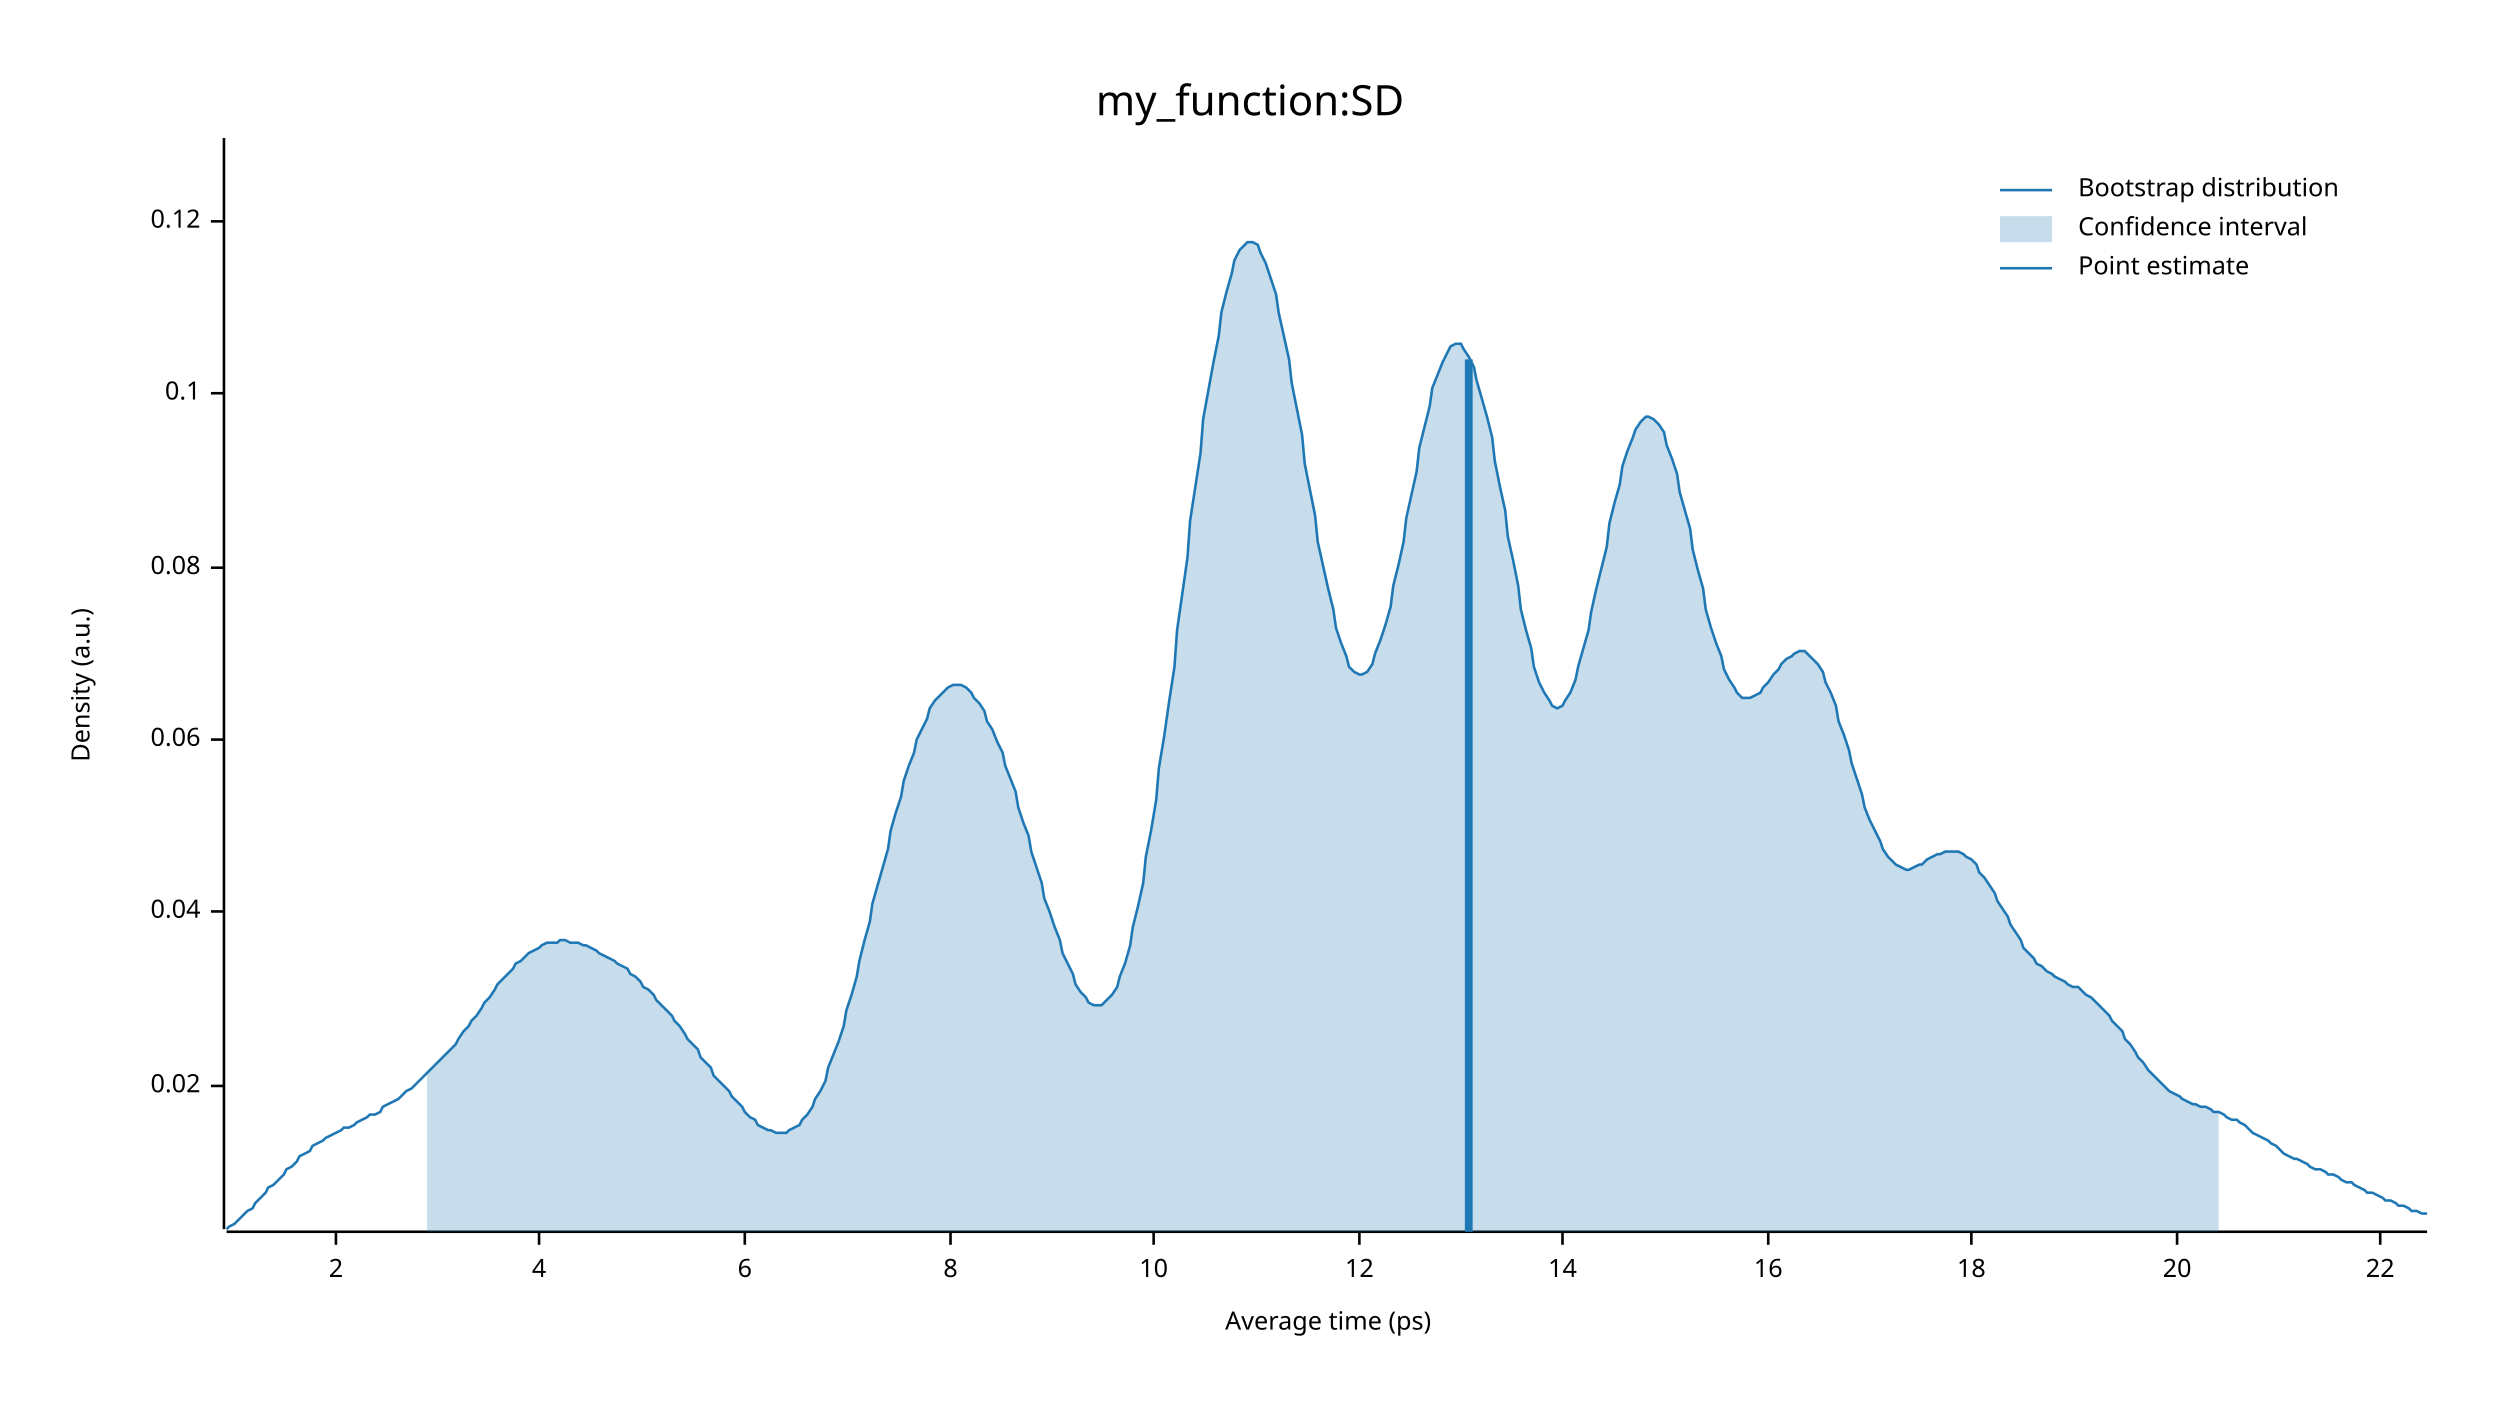
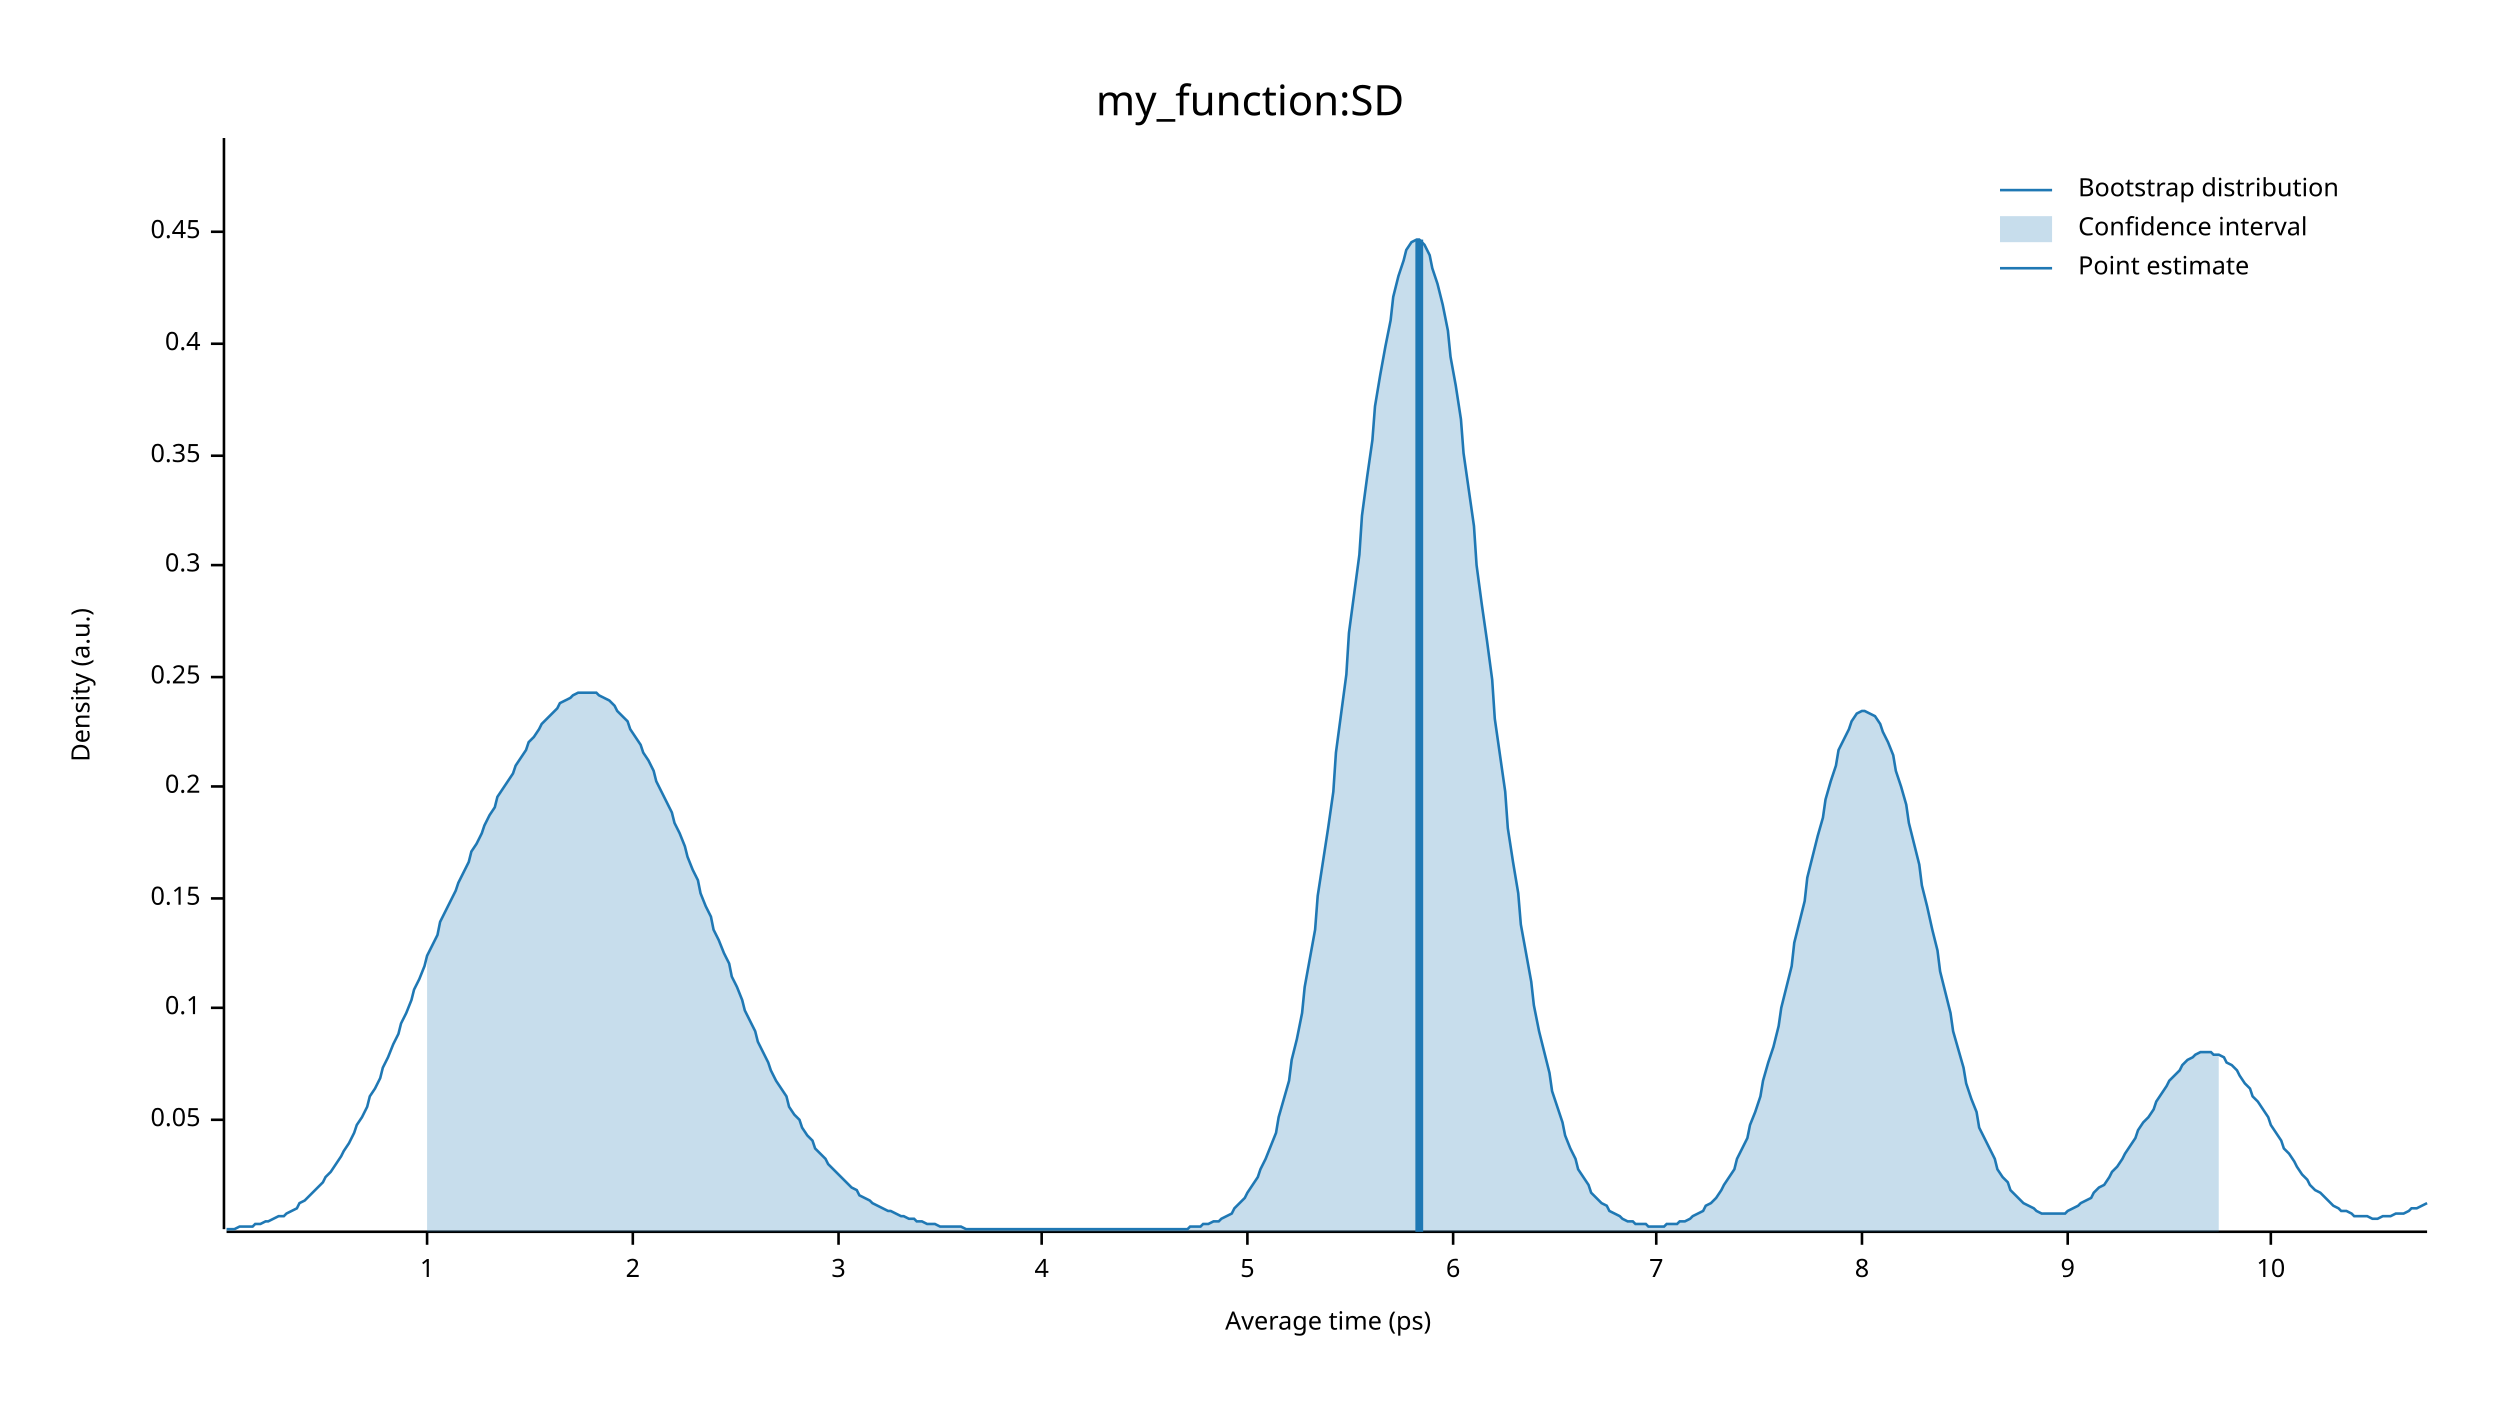
<svg xmlns="http://www.w3.org/2000/svg" width="960" height="540" viewBox="0 0 960 540">
  <text x="480" y="32" dy="0.76em" text-anchor="middle" font-family="sans-serif" font-size="16.129" opacity="1" fill="#000000">
my_function:SD
</text>
  <text x="27" y="263" dy="0.76em" text-anchor="middle" font-family="sans-serif" font-size="9.677" opacity="1" fill="#000000" transform="rotate(270, 27, 263)">
Density (a.u.)
</text>
  <text x="510" y="513" dy="-0.5ex" text-anchor="middle" font-family="sans-serif" font-size="9.677" opacity="1" fill="#000000">
Average time (ps)
</text>
  <polyline fill="none" opacity="1" stroke="#000000" stroke-width="1" points="86,53 86,472 " />
-   <text x="77" y="417" dy="0.5ex" text-anchor="end" font-family="sans-serif" font-size="9.677" opacity="1" fill="#000000">
- 0.02
+   <text x="77" y="430" dy="0.5ex" text-anchor="end" font-family="sans-serif" font-size="9.677" opacity="1" fill="#000000">
+ 0.05
</text>
-   <polyline fill="none" opacity="1" stroke="#000000" stroke-width="1" points="81,417 86,417 " />
-   <text x="77" y="350" dy="0.5ex" text-anchor="end" font-family="sans-serif" font-size="9.677" opacity="1" fill="#000000">
- 0.04
- </text>
-   <polyline fill="none" opacity="1" stroke="#000000" stroke-width="1" points="81,350 86,350 " />
-   <text x="77" y="284" dy="0.5ex" text-anchor="end" font-family="sans-serif" font-size="9.677" opacity="1" fill="#000000">
- 0.06
- </text>
-   <polyline fill="none" opacity="1" stroke="#000000" stroke-width="1" points="81,284 86,284 " />
-   <text x="77" y="218" dy="0.5ex" text-anchor="end" font-family="sans-serif" font-size="9.677" opacity="1" fill="#000000">
- 0.08
- </text>
-   <polyline fill="none" opacity="1" stroke="#000000" stroke-width="1" points="81,218 86,218 " />
-   <text x="77" y="151" dy="0.5ex" text-anchor="end" font-family="sans-serif" font-size="9.677" opacity="1" fill="#000000">
+   <polyline fill="none" opacity="1" stroke="#000000" stroke-width="1" points="81,430 86,430 " />
+   <text x="77" y="387" dy="0.5ex" text-anchor="end" font-family="sans-serif" font-size="9.677" opacity="1" fill="#000000">
0.1
</text>
-   <polyline fill="none" opacity="1" stroke="#000000" stroke-width="1" points="81,151 86,151 " />
-   <text x="77" y="85" dy="0.5ex" text-anchor="end" font-family="sans-serif" font-size="9.677" opacity="1" fill="#000000">
- 0.12
+   <polyline fill="none" opacity="1" stroke="#000000" stroke-width="1" points="81,387 86,387 " />
+   <text x="77" y="345" dy="0.5ex" text-anchor="end" font-family="sans-serif" font-size="9.677" opacity="1" fill="#000000">
+ 0.15
</text>
-   <polyline fill="none" opacity="1" stroke="#000000" stroke-width="1" points="81,85 86,85 " />
+   <polyline fill="none" opacity="1" stroke="#000000" stroke-width="1" points="81,345 86,345 " />
+   <text x="77" y="302" dy="0.5ex" text-anchor="end" font-family="sans-serif" font-size="9.677" opacity="1" fill="#000000">
+ 0.2
+ </text>
+   <polyline fill="none" opacity="1" stroke="#000000" stroke-width="1" points="81,302 86,302 " />
+   <text x="77" y="260" dy="0.5ex" text-anchor="end" font-family="sans-serif" font-size="9.677" opacity="1" fill="#000000">
+ 0.25
+ </text>
+   <polyline fill="none" opacity="1" stroke="#000000" stroke-width="1" points="81,260 86,260 " />
+   <text x="77" y="217" dy="0.5ex" text-anchor="end" font-family="sans-serif" font-size="9.677" opacity="1" fill="#000000">
+ 0.3
+ </text>
+   <polyline fill="none" opacity="1" stroke="#000000" stroke-width="1" points="81,217 86,217 " />
+   <text x="77" y="175" dy="0.5ex" text-anchor="end" font-family="sans-serif" font-size="9.677" opacity="1" fill="#000000">
+ 0.35
+ </text>
+   <polyline fill="none" opacity="1" stroke="#000000" stroke-width="1" points="81,175 86,175 " />
+   <text x="77" y="132" dy="0.5ex" text-anchor="end" font-family="sans-serif" font-size="9.677" opacity="1" fill="#000000">
+ 0.4
+ </text>
+   <polyline fill="none" opacity="1" stroke="#000000" stroke-width="1" points="81,132 86,132 " />
+   <text x="77" y="89" dy="0.5ex" text-anchor="end" font-family="sans-serif" font-size="9.677" opacity="1" fill="#000000">
+ 0.45
+ </text>
+   <polyline fill="none" opacity="1" stroke="#000000" stroke-width="1" points="81,89 86,89 " />
  <polyline fill="none" opacity="1" stroke="#000000" stroke-width="1" points="87,473 932,473 " />
-   <text x="129" y="483" dy="0.76em" text-anchor="middle" font-family="sans-serif" font-size="9.677" opacity="1" fill="#000000">
+   <text x="164" y="483" dy="0.76em" text-anchor="middle" font-family="sans-serif" font-size="9.677" opacity="1" fill="#000000">
+ 1
+ </text>
+   <polyline fill="none" opacity="1" stroke="#000000" stroke-width="1" points="164,473 164,478 " />
+   <text x="243" y="483" dy="0.76em" text-anchor="middle" font-family="sans-serif" font-size="9.677" opacity="1" fill="#000000">
2
</text>
-   <polyline fill="none" opacity="1" stroke="#000000" stroke-width="1" points="129,473 129,478 " />
-   <text x="207" y="483" dy="0.76em" text-anchor="middle" font-family="sans-serif" font-size="9.677" opacity="1" fill="#000000">
+   <polyline fill="none" opacity="1" stroke="#000000" stroke-width="1" points="243,473 243,478 " />
+   <text x="322" y="483" dy="0.76em" text-anchor="middle" font-family="sans-serif" font-size="9.677" opacity="1" fill="#000000">
+ 3
+ </text>
+   <polyline fill="none" opacity="1" stroke="#000000" stroke-width="1" points="322,473 322,478 " />
+   <text x="400" y="483" dy="0.76em" text-anchor="middle" font-family="sans-serif" font-size="9.677" opacity="1" fill="#000000">
4
</text>
-   <polyline fill="none" opacity="1" stroke="#000000" stroke-width="1" points="207,473 207,478 " />
-   <text x="286" y="483" dy="0.76em" text-anchor="middle" font-family="sans-serif" font-size="9.677" opacity="1" fill="#000000">
+   <polyline fill="none" opacity="1" stroke="#000000" stroke-width="1" points="400,473 400,478 " />
+   <text x="479" y="483" dy="0.76em" text-anchor="middle" font-family="sans-serif" font-size="9.677" opacity="1" fill="#000000">
+ 5
+ </text>
+   <polyline fill="none" opacity="1" stroke="#000000" stroke-width="1" points="479,473 479,478 " />
+   <text x="558" y="483" dy="0.76em" text-anchor="middle" font-family="sans-serif" font-size="9.677" opacity="1" fill="#000000">
6
</text>
-   <polyline fill="none" opacity="1" stroke="#000000" stroke-width="1" points="286,473 286,478 " />
-   <text x="365" y="483" dy="0.76em" text-anchor="middle" font-family="sans-serif" font-size="9.677" opacity="1" fill="#000000">
+   <polyline fill="none" opacity="1" stroke="#000000" stroke-width="1" points="558,473 558,478 " />
+   <text x="636" y="483" dy="0.76em" text-anchor="middle" font-family="sans-serif" font-size="9.677" opacity="1" fill="#000000">
+ 7
+ </text>
+   <polyline fill="none" opacity="1" stroke="#000000" stroke-width="1" points="636,473 636,478 " />
+   <text x="715" y="483" dy="0.76em" text-anchor="middle" font-family="sans-serif" font-size="9.677" opacity="1" fill="#000000">
8
</text>
-   <polyline fill="none" opacity="1" stroke="#000000" stroke-width="1" points="365,473 365,478 " />
-   <text x="443" y="483" dy="0.76em" text-anchor="middle" font-family="sans-serif" font-size="9.677" opacity="1" fill="#000000">
+   <polyline fill="none" opacity="1" stroke="#000000" stroke-width="1" points="715,473 715,478 " />
+   <text x="794" y="483" dy="0.76em" text-anchor="middle" font-family="sans-serif" font-size="9.677" opacity="1" fill="#000000">
+ 9
+ </text>
+   <polyline fill="none" opacity="1" stroke="#000000" stroke-width="1" points="794,473 794,478 " />
+   <text x="872" y="483" dy="0.76em" text-anchor="middle" font-family="sans-serif" font-size="9.677" opacity="1" fill="#000000">
10
</text>
-   <polyline fill="none" opacity="1" stroke="#000000" stroke-width="1" points="443,473 443,478 " />
-   <text x="522" y="483" dy="0.76em" text-anchor="middle" font-family="sans-serif" font-size="9.677" opacity="1" fill="#000000">
- 12
- </text>
-   <polyline fill="none" opacity="1" stroke="#000000" stroke-width="1" points="522,473 522,478 " />
-   <text x="600" y="483" dy="0.76em" text-anchor="middle" font-family="sans-serif" font-size="9.677" opacity="1" fill="#000000">
- 14
- </text>
-   <polyline fill="none" opacity="1" stroke="#000000" stroke-width="1" points="600,473 600,478 " />
-   <text x="679" y="483" dy="0.76em" text-anchor="middle" font-family="sans-serif" font-size="9.677" opacity="1" fill="#000000">
- 16
- </text>
-   <polyline fill="none" opacity="1" stroke="#000000" stroke-width="1" points="679,473 679,478 " />
-   <text x="757" y="483" dy="0.76em" text-anchor="middle" font-family="sans-serif" font-size="9.677" opacity="1" fill="#000000">
- 18
- </text>
-   <polyline fill="none" opacity="1" stroke="#000000" stroke-width="1" points="757,473 757,478 " />
-   <text x="836" y="483" dy="0.76em" text-anchor="middle" font-family="sans-serif" font-size="9.677" opacity="1" fill="#000000">
- 20
- </text>
-   <polyline fill="none" opacity="1" stroke="#000000" stroke-width="1" points="836,473 836,478 " />
-   <text x="914" y="483" dy="0.76em" text-anchor="middle" font-family="sans-serif" font-size="9.677" opacity="1" fill="#000000">
- 22
- </text>
-   <polyline fill="none" opacity="1" stroke="#000000" stroke-width="1" points="914,473 914,478 " />
-   <polyline fill="none" opacity="1" stroke="#1F78B4" stroke-width="1" points="87,472 88,471 90,470 92,468 93,467 95,465 97,464 98,462 100,460 102,458 103,456 105,455 107,453 109,451 110,449 112,448 114,446 115,444 117,443 119,442 120,440 122,439 124,438 125,437 127,436 129,435 131,434 132,433 134,433 136,432 137,431 139,430 141,429 142,428 144,428 146,427 147,425 149,424 151,423 153,422 154,421 156,419 158,418 159,417 161,415 163,413 164,412 166,410 168,408 169,407 171,405 173,403 175,401 176,399 178,396 180,394 181,392 183,390 185,387 186,385 188,383 190,380 191,378 193,376 195,374 197,372 198,370 200,369 202,367 203,366 205,365 207,364 208,363 210,362 212,362 214,362 215,361 217,361 219,362 220,362 222,362 224,363 225,363 227,364 229,365 230,366 232,367 234,368 236,369 237,370 239,371 241,372 242,374 244,375 246,377 247,379 249,380 251,382 252,384 254,386 256,388 258,390 259,392 261,394 263,397 264,399 266,401 268,403 269,406 271,408 273,410 274,413 276,415 278,417 280,419 281,421 283,423 285,425 286,427 288,429 290,430 291,432 293,433 295,434 296,434 298,435 300,435 302,435 303,434 305,433 307,432 308,430 310,428 312,425 313,422 315,419 317,415 318,410 320,405 322,400 324,394 325,388 327,382 329,375 330,369 332,361 334,354 335,347 337,340 339,333 341,326 342,319 344,312 346,306 347,300 349,294 351,289 352,284 354,280 356,276 357,272 359,269 361,267 363,265 364,264 366,263 368,263 369,263 371,264 373,266 374,268 376,270 378,273 379,277 381,280 383,285 385,289 386,294 388,299 390,304 391,310 393,316 395,321 396,327 398,333 400,339 401,345 403,350 405,356 407,361 408,366 410,370 412,374 413,378 415,381 417,383 418,385 420,386 422,386 423,386 425,384 427,382 429,379 430,375 432,370 434,363 435,356 437,348 439,339 440,329 442,319 444,307 445,295 447,283 449,269 451,256 452,242 454,228 456,214 457,200 459,187 461,174 462,161 464,150 466,139 468,129 469,120 471,112 473,105 474,100 476,96 478,94 479,93 481,93 483,94 484,97 486,101 488,107 490,113 491,120 493,129 495,138 496,147 498,157 500,167 501,178 503,188 505,198 506,208 508,217 510,226 512,234 513,241 515,247 517,252 518,256 520,258 522,259 523,259 525,258 527,255 528,251 530,246 532,240 534,233 535,225 537,217 539,208 540,199 542,190 544,181 545,172 547,164 549,156 550,149 552,144 554,139 556,135 557,133 559,132 561,132 562,134 564,137 566,141 567,146 569,153 571,160 573,168 574,177 576,187 578,196 579,206 581,215 583,225 584,234 586,242 588,249 589,256 591,262 593,266 595,269 596,271 598,272 600,271 601,269 603,266 605,261 606,256 608,249 610,242 611,235 613,226 615,218 617,210 618,201 620,193 622,186 623,179 625,173 627,168 628,165 630,162 632,160 633,160 635,161 637,163 639,166 640,171 642,176 644,182 645,189 647,196 649,203 650,211 652,219 654,226 655,234 657,241 659,247 661,252 662,257 664,261 666,264 667,266 669,268 671,268 672,268 674,267 676,266 677,264 679,262 681,259 683,257 684,255 686,253 688,252 689,251 691,250 693,250 694,251 696,253 698,255 700,258 701,262 703,266 705,271 706,277 708,282 710,288 711,293 713,299 715,305 716,310 718,315 720,319 722,323 723,326 725,329 727,331 728,332 730,333 732,334 733,334 735,333 737,332 738,332 740,330 742,329 744,328 745,328 747,327 749,327 750,327 752,327 754,328 755,329 757,330 759,332 760,335 762,337 764,340 766,343 767,346 769,349 771,352 772,355 774,358 776,361 777,364 779,366 781,368 782,370 784,371 786,373 788,374 789,375 791,376 793,377 794,378 796,379 798,379 799,380 801,382 803,383 804,384 806,386 808,388 810,390 811,392 813,394 815,396 816,399 818,401 820,404 821,406 823,408 825,411 827,413 828,414 830,416 832,418 833,419 835,420 837,421 838,422 840,423 842,424 843,424 845,425 847,425 849,426 850,427 852,427 854,428 855,429 857,430 859,430 860,431 862,432 864,434 865,435 867,436 869,437 871,438 872,439 874,440 876,442 877,443 879,444 881,445 882,445 884,446 886,447 887,448 889,449 891,449 893,450 894,451 896,451 898,452 899,453 901,454 903,454 904,455 906,456 908,457 909,458 911,458 913,459 915,460 916,461 918,461 920,462 921,463 923,463 925,464 926,465 928,465 930,466 932,466 " />
-   <polygon opacity="0.25" fill="#1F78B4" points="164,412 166,410 168,408 169,407 171,405 173,403 175,401 176,399 178,396 180,394 181,392 183,390 185,387 186,385 188,383 190,380 191,378 193,376 195,374 197,372 198,370 200,369 202,367 203,366 205,365 207,364 208,363 210,362 212,362 214,362 215,361 217,361 219,362 220,362 222,362 224,363 225,363 227,364 229,365 230,366 232,367 234,368 236,369 237,370 239,371 241,372 242,374 244,375 246,377 247,379 249,380 251,382 252,384 254,386 256,388 258,390 259,392 261,394 263,397 264,399 266,401 268,403 269,406 271,408 273,410 274,413 276,415 278,417 280,419 281,421 283,423 285,425 286,427 288,429 290,430 291,432 293,433 295,434 296,434 298,435 300,435 302,435 303,434 305,433 307,432 308,430 310,428 312,425 313,422 315,419 317,415 318,410 320,405 322,400 324,394 325,388 327,382 329,375 330,369 332,361 334,354 335,347 337,340 339,333 341,326 342,319 344,312 346,306 347,300 349,294 351,289 352,284 354,280 356,276 357,272 359,269 361,267 363,265 364,264 366,263 368,263 369,263 371,264 373,266 374,268 376,270 378,273 379,277 381,280 383,285 385,289 386,294 388,299 390,304 391,310 393,316 395,321 396,327 398,333 400,339 401,345 403,350 405,356 407,361 408,366 410,370 412,374 413,378 415,381 417,383 418,385 420,386 422,386 423,386 425,384 427,382 429,379 430,375 432,370 434,363 435,356 437,348 439,339 440,329 442,319 444,307 445,295 447,283 449,269 451,256 452,242 454,228 456,214 457,200 459,187 461,174 462,161 464,150 466,139 468,129 469,120 471,112 473,105 474,100 476,96 478,94 479,93 481,93 483,94 484,97 486,101 488,107 490,113 491,120 493,129 495,138 496,147 498,157 500,167 501,178 503,188 505,198 506,208 508,217 510,226 512,234 513,241 515,247 517,252 518,256 520,258 522,259 523,259 525,258 527,255 528,251 530,246 532,240 534,233 535,225 537,217 539,208 540,199 542,190 544,181 545,172 547,164 549,156 550,149 552,144 554,139 556,135 557,133 559,132 561,132 562,134 564,137 566,141 567,146 569,153 571,160 573,168 574,177 576,187 578,196 579,206 581,215 583,225 584,234 586,242 588,249 589,256 591,262 593,266 595,269 596,271 598,272 600,271 601,269 603,266 605,261 606,256 608,249 610,242 611,235 613,226 615,218 617,210 618,201 620,193 622,186 623,179 625,173 627,168 628,165 630,162 632,160 633,160 635,161 637,163 639,166 640,171 642,176 644,182 645,189 647,196 649,203 650,211 652,219 654,226 655,234 657,241 659,247 661,252 662,257 664,261 666,264 667,266 669,268 671,268 672,268 674,267 676,266 677,264 679,262 681,259 683,257 684,255 686,253 688,252 689,251 691,250 693,250 694,251 696,253 698,255 700,258 701,262 703,266 705,271 706,277 708,282 710,288 711,293 713,299 715,305 716,310 718,315 720,319 722,323 723,326 725,329 727,331 728,332 730,333 732,334 733,334 735,333 737,332 738,332 740,330 742,329 744,328 745,328 747,327 749,327 750,327 752,327 754,328 755,329 757,330 759,332 760,335 762,337 764,340 766,343 767,346 769,349 771,352 772,355 774,358 776,361 777,364 779,366 781,368 782,370 784,371 786,373 788,374 789,375 791,376 793,377 794,378 796,379 798,379 799,380 801,382 803,383 804,384 806,386 808,388 810,390 811,392 813,394 815,396 816,399 818,401 820,404 821,406 823,408 825,411 827,413 828,414 830,416 832,418 833,419 835,420 837,421 838,422 840,423 842,424 843,424 845,425 847,425 849,426 850,427 852,427 852,473 164,473 " />
-   <polyline fill="none" opacity="1" stroke="#1F78B4" stroke-width="3" points="564,473 564,138 " />
+   <polyline fill="none" opacity="1" stroke="#000000" stroke-width="1" points="872,473 872,478 " />
+   <polyline fill="none" opacity="1" stroke="#1F78B4" stroke-width="1" points="87,472 88,472 90,472 92,471 93,471 95,471 97,471 98,470 100,470 102,469 103,469 105,468 107,467 109,467 110,466 112,465 114,464 115,462 117,461 119,459 120,458 122,456 124,454 125,452 127,450 129,447 131,444 132,442 134,439 136,435 137,432 139,429 141,425 142,421 144,418 146,414 147,410 149,406 151,401 153,397 154,393 156,389 158,384 159,380 161,376 163,371 164,367 166,363 168,359 169,354 171,350 173,346 175,342 176,339 178,335 180,331 181,327 183,324 185,320 186,317 188,313 190,310 191,306 193,303 195,300 197,297 198,294 200,291 202,288 203,285 205,283 207,280 208,278 210,276 212,274 214,272 215,270 217,269 219,268 220,267 222,266 224,266 225,266 227,266 229,266 230,267 232,268 234,269 236,271 237,273 239,275 241,277 242,280 244,283 246,286 247,289 249,292 251,296 252,300 254,304 256,308 258,312 259,316 261,320 263,325 264,329 266,334 268,338 269,343 271,348 273,352 274,357 276,361 278,366 280,370 281,375 283,379 285,384 286,388 288,392 290,396 291,400 293,404 295,408 296,411 298,415 300,418 302,421 303,425 305,428 307,430 308,433 310,436 312,438 313,441 315,443 317,445 318,447 320,449 322,451 324,453 325,454 327,456 329,457 330,459 332,460 334,461 335,462 337,463 339,464 341,465 342,465 344,466 346,467 347,467 349,468 351,468 352,469 354,469 356,470 357,470 359,470 361,471 363,471 364,471 366,471 368,471 369,471 371,472 373,472 374,472 376,472 378,472 379,472 381,472 383,472 385,472 386,472 388,472 390,472 391,472 393,472 395,472 396,472 398,472 400,472 401,472 403,472 405,472 407,472 408,472 410,472 412,472 413,472 415,472 417,472 418,472 420,472 422,472 423,472 425,472 427,472 429,472 430,472 432,472 434,472 435,472 437,472 439,472 440,472 442,472 444,472 445,472 447,472 449,472 451,472 452,472 454,472 456,472 457,471 459,471 461,471 462,470 464,470 466,469 468,469 469,468 471,467 473,466 474,464 476,462 478,460 479,458 481,455 483,452 484,449 486,445 488,440 490,435 491,429 493,422 495,415 496,407 498,399 500,389 501,379 503,368 505,357 506,344 508,331 510,318 512,304 513,289 515,274 517,259 518,243 520,228 522,213 523,198 525,183 527,169 528,156 530,144 532,133 534,123 535,114 537,106 539,100 540,96 542,93 544,92 545,92 547,94 549,98 550,103 552,109 554,117 556,127 557,137 559,148 561,161 562,174 564,188 566,202 567,217 569,232 571,246 573,261 574,276 576,290 578,304 579,318 581,331 583,343 584,355 586,366 588,377 589,386 591,396 593,404 595,412 596,419 598,425 600,431 601,436 603,441 605,445 606,449 608,452 610,455 611,458 613,460 615,462 617,463 618,465 620,466 622,467 623,468 625,469 627,469 628,470 630,470 632,470 633,471 635,471 637,471 639,471 640,470 642,470 644,470 645,469 647,469 649,468 650,467 652,466 654,465 655,463 657,462 659,460 661,457 662,455 664,452 666,449 667,445 669,441 671,437 672,432 674,427 676,421 677,415 679,408 681,402 683,394 684,387 686,379 688,371 689,362 691,354 693,346 694,337 696,329 698,321 700,314 701,307 703,300 705,294 706,288 708,284 710,280 711,277 713,274 715,273 716,273 718,274 720,275 722,278 723,281 725,285 727,290 728,296 730,302 732,309 733,316 735,324 737,332 738,340 740,348 742,357 744,365 745,373 747,381 749,389 750,396 752,403 754,410 755,416 757,422 759,427 760,433 762,437 764,441 766,445 767,449 769,452 771,454 772,457 774,459 776,461 777,462 779,463 781,464 782,465 784,466 786,466 788,466 789,466 791,466 793,466 794,465 796,464 798,463 799,462 801,461 803,460 804,458 806,456 808,455 810,452 811,450 813,448 815,445 816,443 818,440 820,437 821,434 823,431 825,429 827,426 828,423 830,420 832,417 833,415 835,413 837,411 838,409 840,407 842,406 843,405 845,404 847,404 849,404 850,405 852,405 854,406 855,408 857,409 859,411 860,413 862,416 864,418 865,421 867,423 869,426 871,429 872,432 874,435 876,438 877,441 879,443 881,446 882,448 884,451 886,453 887,455 889,457 891,458 893,460 894,461 896,463 898,464 899,465 901,465 903,466 904,467 906,467 908,467 909,467 911,468 913,468 915,467 916,467 918,467 920,466 921,466 923,466 925,465 926,464 928,464 930,463 932,462 " />
+   <polygon opacity="0.25" fill="#1F78B4" points="164,367 166,363 168,359 169,354 171,350 173,346 175,342 176,339 178,335 180,331 181,327 183,324 185,320 186,317 188,313 190,310 191,306 193,303 195,300 197,297 198,294 200,291 202,288 203,285 205,283 207,280 208,278 210,276 212,274 214,272 215,270 217,269 219,268 220,267 222,266 224,266 225,266 227,266 229,266 230,267 232,268 234,269 236,271 237,273 239,275 241,277 242,280 244,283 246,286 247,289 249,292 251,296 252,300 254,304 256,308 258,312 259,316 261,320 263,325 264,329 266,334 268,338 269,343 271,348 273,352 274,357 276,361 278,366 280,370 281,375 283,379 285,384 286,388 288,392 290,396 291,400 293,404 295,408 296,411 298,415 300,418 302,421 303,425 305,428 307,430 308,433 310,436 312,438 313,441 315,443 317,445 318,447 320,449 322,451 324,453 325,454 327,456 329,457 330,459 332,460 334,461 335,462 337,463 339,464 341,465 342,465 344,466 346,467 347,467 349,468 351,468 352,469 354,469 356,470 357,470 359,470 361,471 363,471 364,471 366,471 368,471 369,471 371,472 373,472 374,472 376,472 378,472 379,472 381,472 383,472 385,472 386,472 388,472 390,472 391,472 393,472 395,472 396,472 398,472 400,472 401,472 403,472 405,472 407,472 408,472 410,472 412,472 413,472 415,472 417,472 418,472 420,472 422,472 423,472 425,472 427,472 429,472 430,472 432,472 434,472 435,472 437,472 439,472 440,472 442,472 444,472 445,472 447,472 449,472 451,472 452,472 454,472 456,472 457,471 459,471 461,471 462,470 464,470 466,469 468,469 469,468 471,467 473,466 474,464 476,462 478,460 479,458 481,455 483,452 484,449 486,445 488,440 490,435 491,429 493,422 495,415 496,407 498,399 500,389 501,379 503,368 505,357 506,344 508,331 510,318 512,304 513,289 515,274 517,259 518,243 520,228 522,213 523,198 525,183 527,169 528,156 530,144 532,133 534,123 535,114 537,106 539,100 540,96 542,93 544,92 545,92 547,94 549,98 550,103 552,109 554,117 556,127 557,137 559,148 561,161 562,174 564,188 566,202 567,217 569,232 571,246 573,261 574,276 576,290 578,304 579,318 581,331 583,343 584,355 586,366 588,377 589,386 591,396 593,404 595,412 596,419 598,425 600,431 601,436 603,441 605,445 606,449 608,452 610,455 611,458 613,460 615,462 617,463 618,465 620,466 622,467 623,468 625,469 627,469 628,470 630,470 632,470 633,471 635,471 637,471 639,471 640,470 642,470 644,470 645,469 647,469 649,468 650,467 652,466 654,465 655,463 657,462 659,460 661,457 662,455 664,452 666,449 667,445 669,441 671,437 672,432 674,427 676,421 677,415 679,408 681,402 683,394 684,387 686,379 688,371 689,362 691,354 693,346 694,337 696,329 698,321 700,314 701,307 703,300 705,294 706,288 708,284 710,280 711,277 713,274 715,273 716,273 718,274 720,275 722,278 723,281 725,285 727,290 728,296 730,302 732,309 733,316 735,324 737,332 738,340 740,348 742,357 744,365 745,373 747,381 749,389 750,396 752,403 754,410 755,416 757,422 759,427 760,433 762,437 764,441 766,445 767,449 769,452 771,454 772,457 774,459 776,461 777,462 779,463 781,464 782,465 784,466 786,466 788,466 789,466 791,466 793,466 794,465 796,464 798,463 799,462 801,461 803,460 804,458 806,456 808,455 810,452 811,450 813,448 815,445 816,443 818,440 820,437 821,434 823,431 825,429 827,426 828,423 830,420 832,417 833,415 835,413 837,411 838,409 840,407 842,406 843,405 845,404 847,404 849,404 850,405 852,405 852,473 164,473 " />
+   <polyline fill="none" opacity="1" stroke="#1F78B4" stroke-width="3" points="545,473 545,92 " />
  <text x="798" y="68" dy="0.76em" text-anchor="start" font-family="sans-serif" font-size="9.677" opacity="1" fill="#000000">
Bootstrap distribution
</text>
  <text x="798" y="83" dy="0.76em" text-anchor="start" font-family="sans-serif" font-size="9.677" opacity="1" fill="#000000">
Confidence interval
</text>
  <text x="798" y="98" dy="0.76em" text-anchor="start" font-family="sans-serif" font-size="9.677" opacity="1" fill="#000000">
Point estimate
</text>
  <polyline fill="none" opacity="1" stroke="#1F78B4" stroke-width="1" points="768,73 788,73 " />
  <rect x="768" y="83" width="20" height="10" opacity="0.25" fill="#1F78B4" stroke="none" />
  <polyline fill="none" opacity="1" stroke="#1F78B4" stroke-width="1" points="768,103 788,103 " />
</svg>
